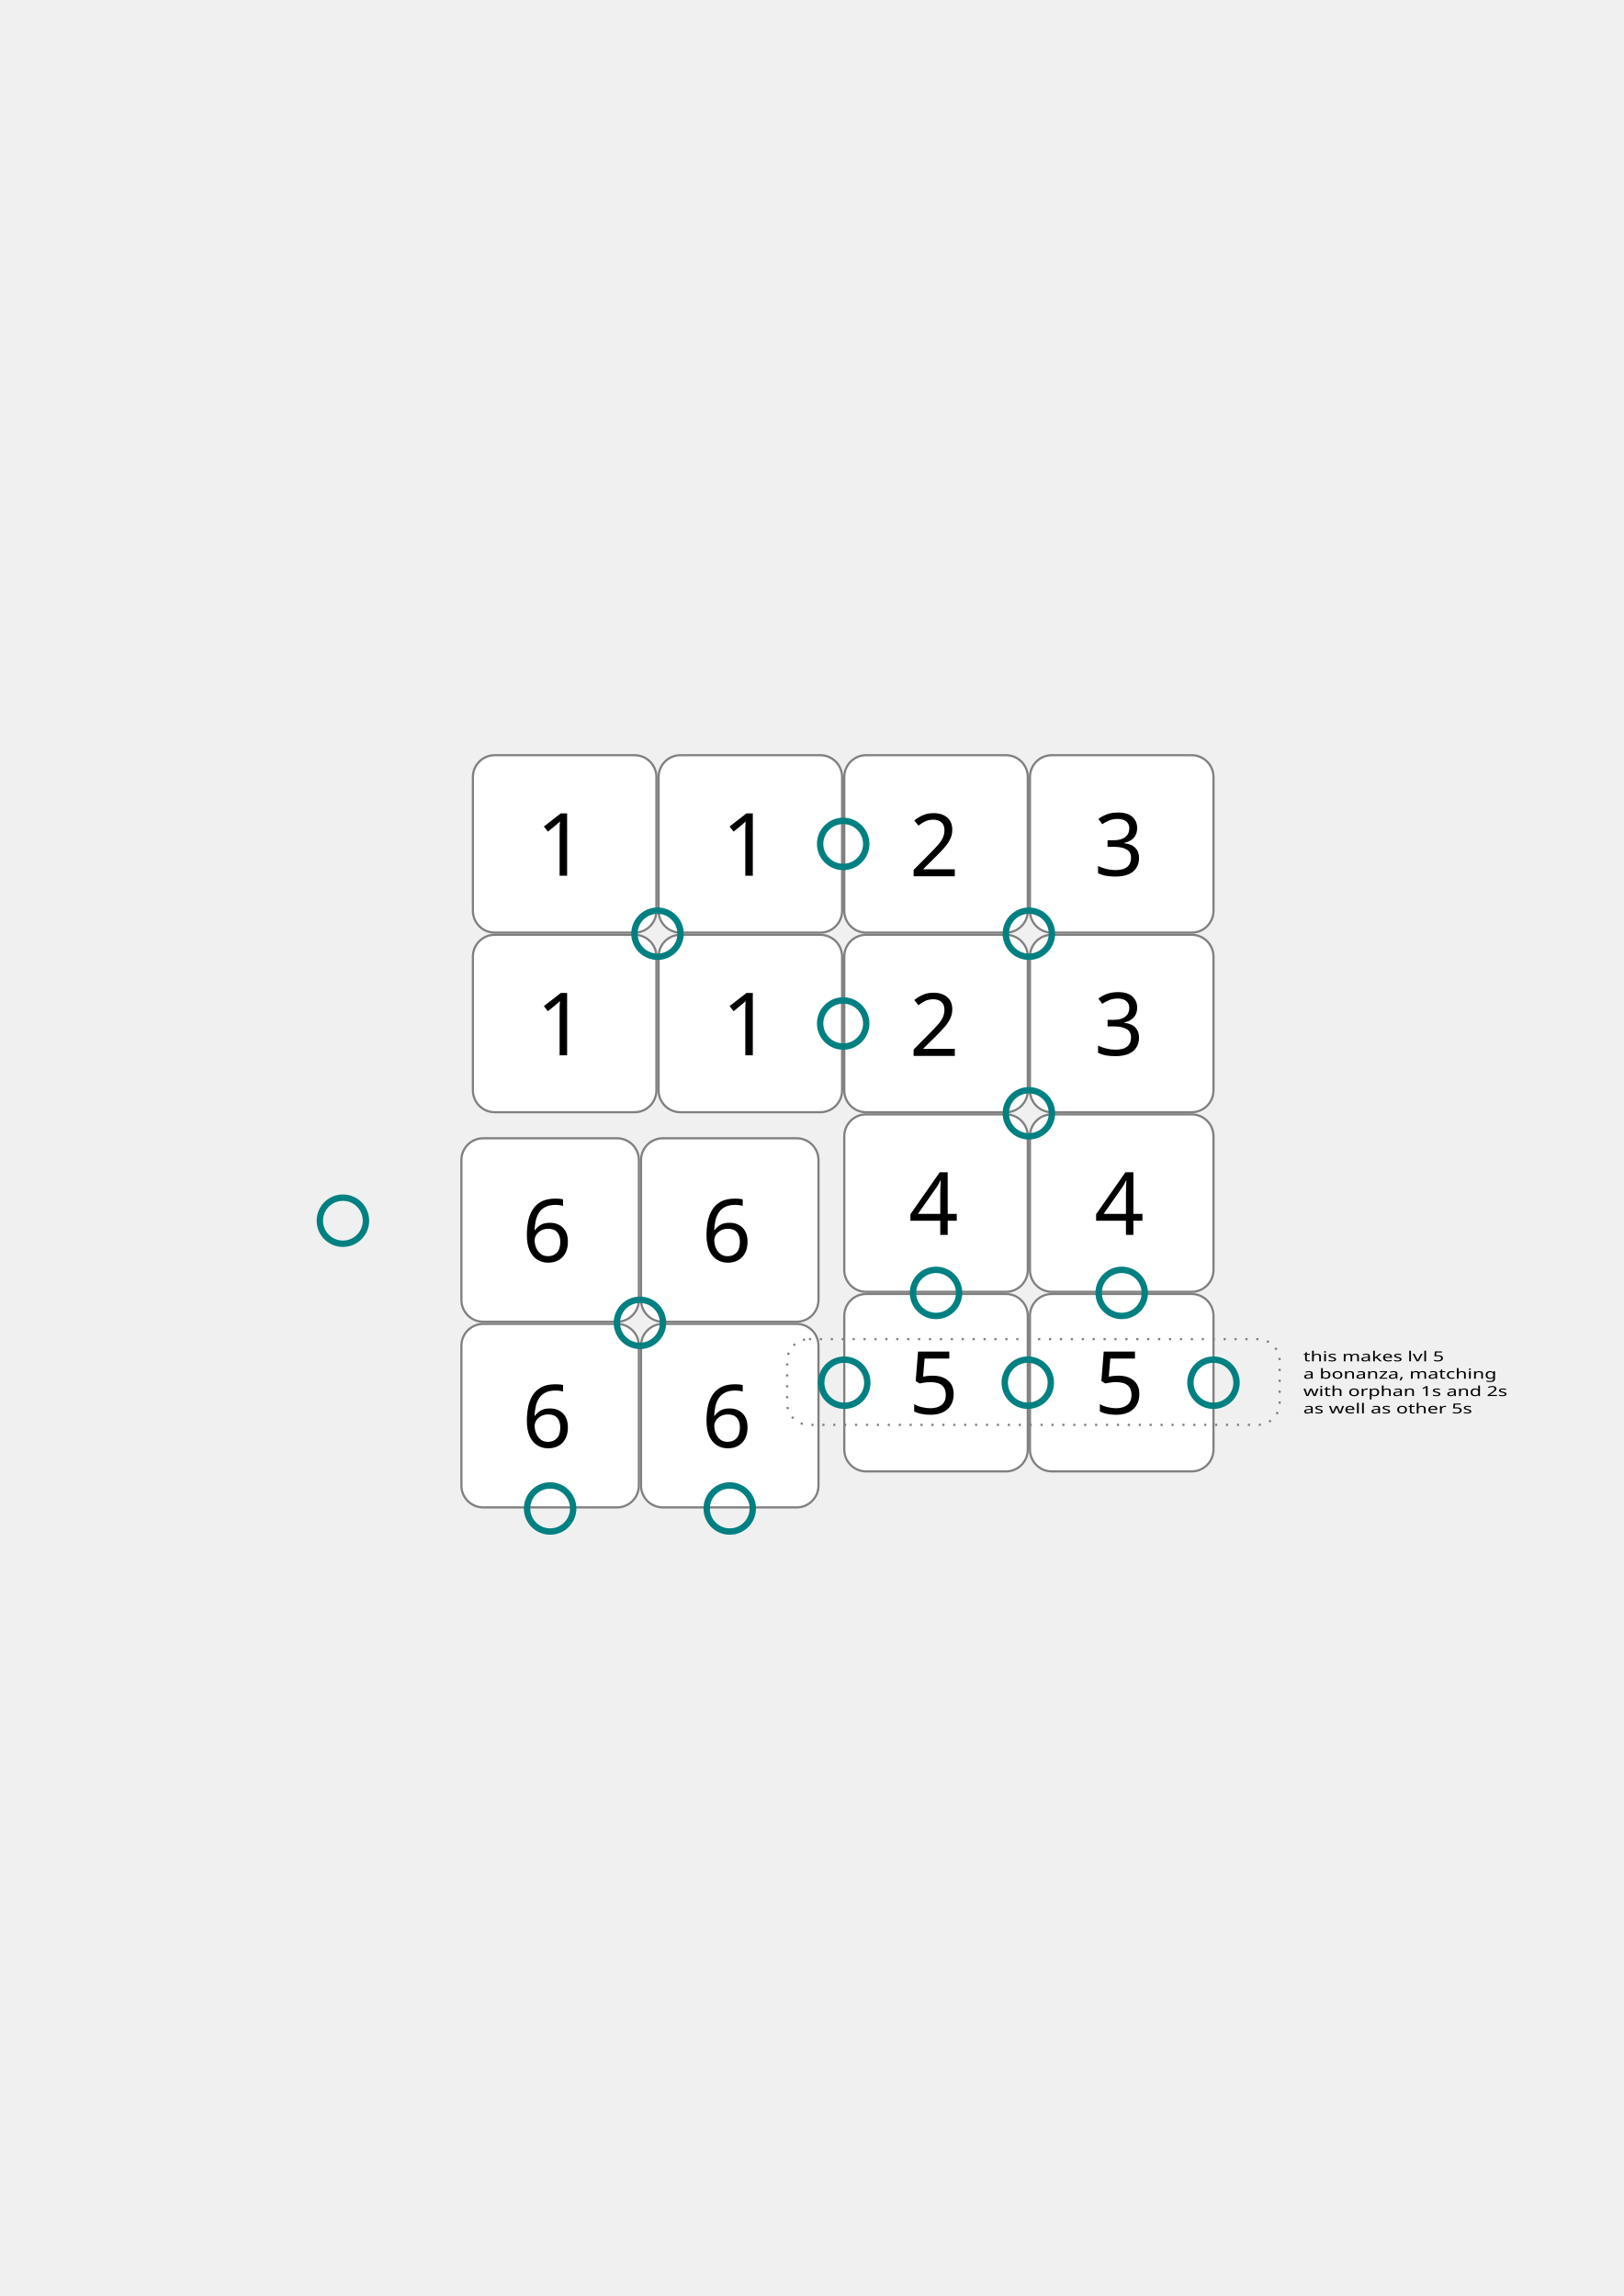
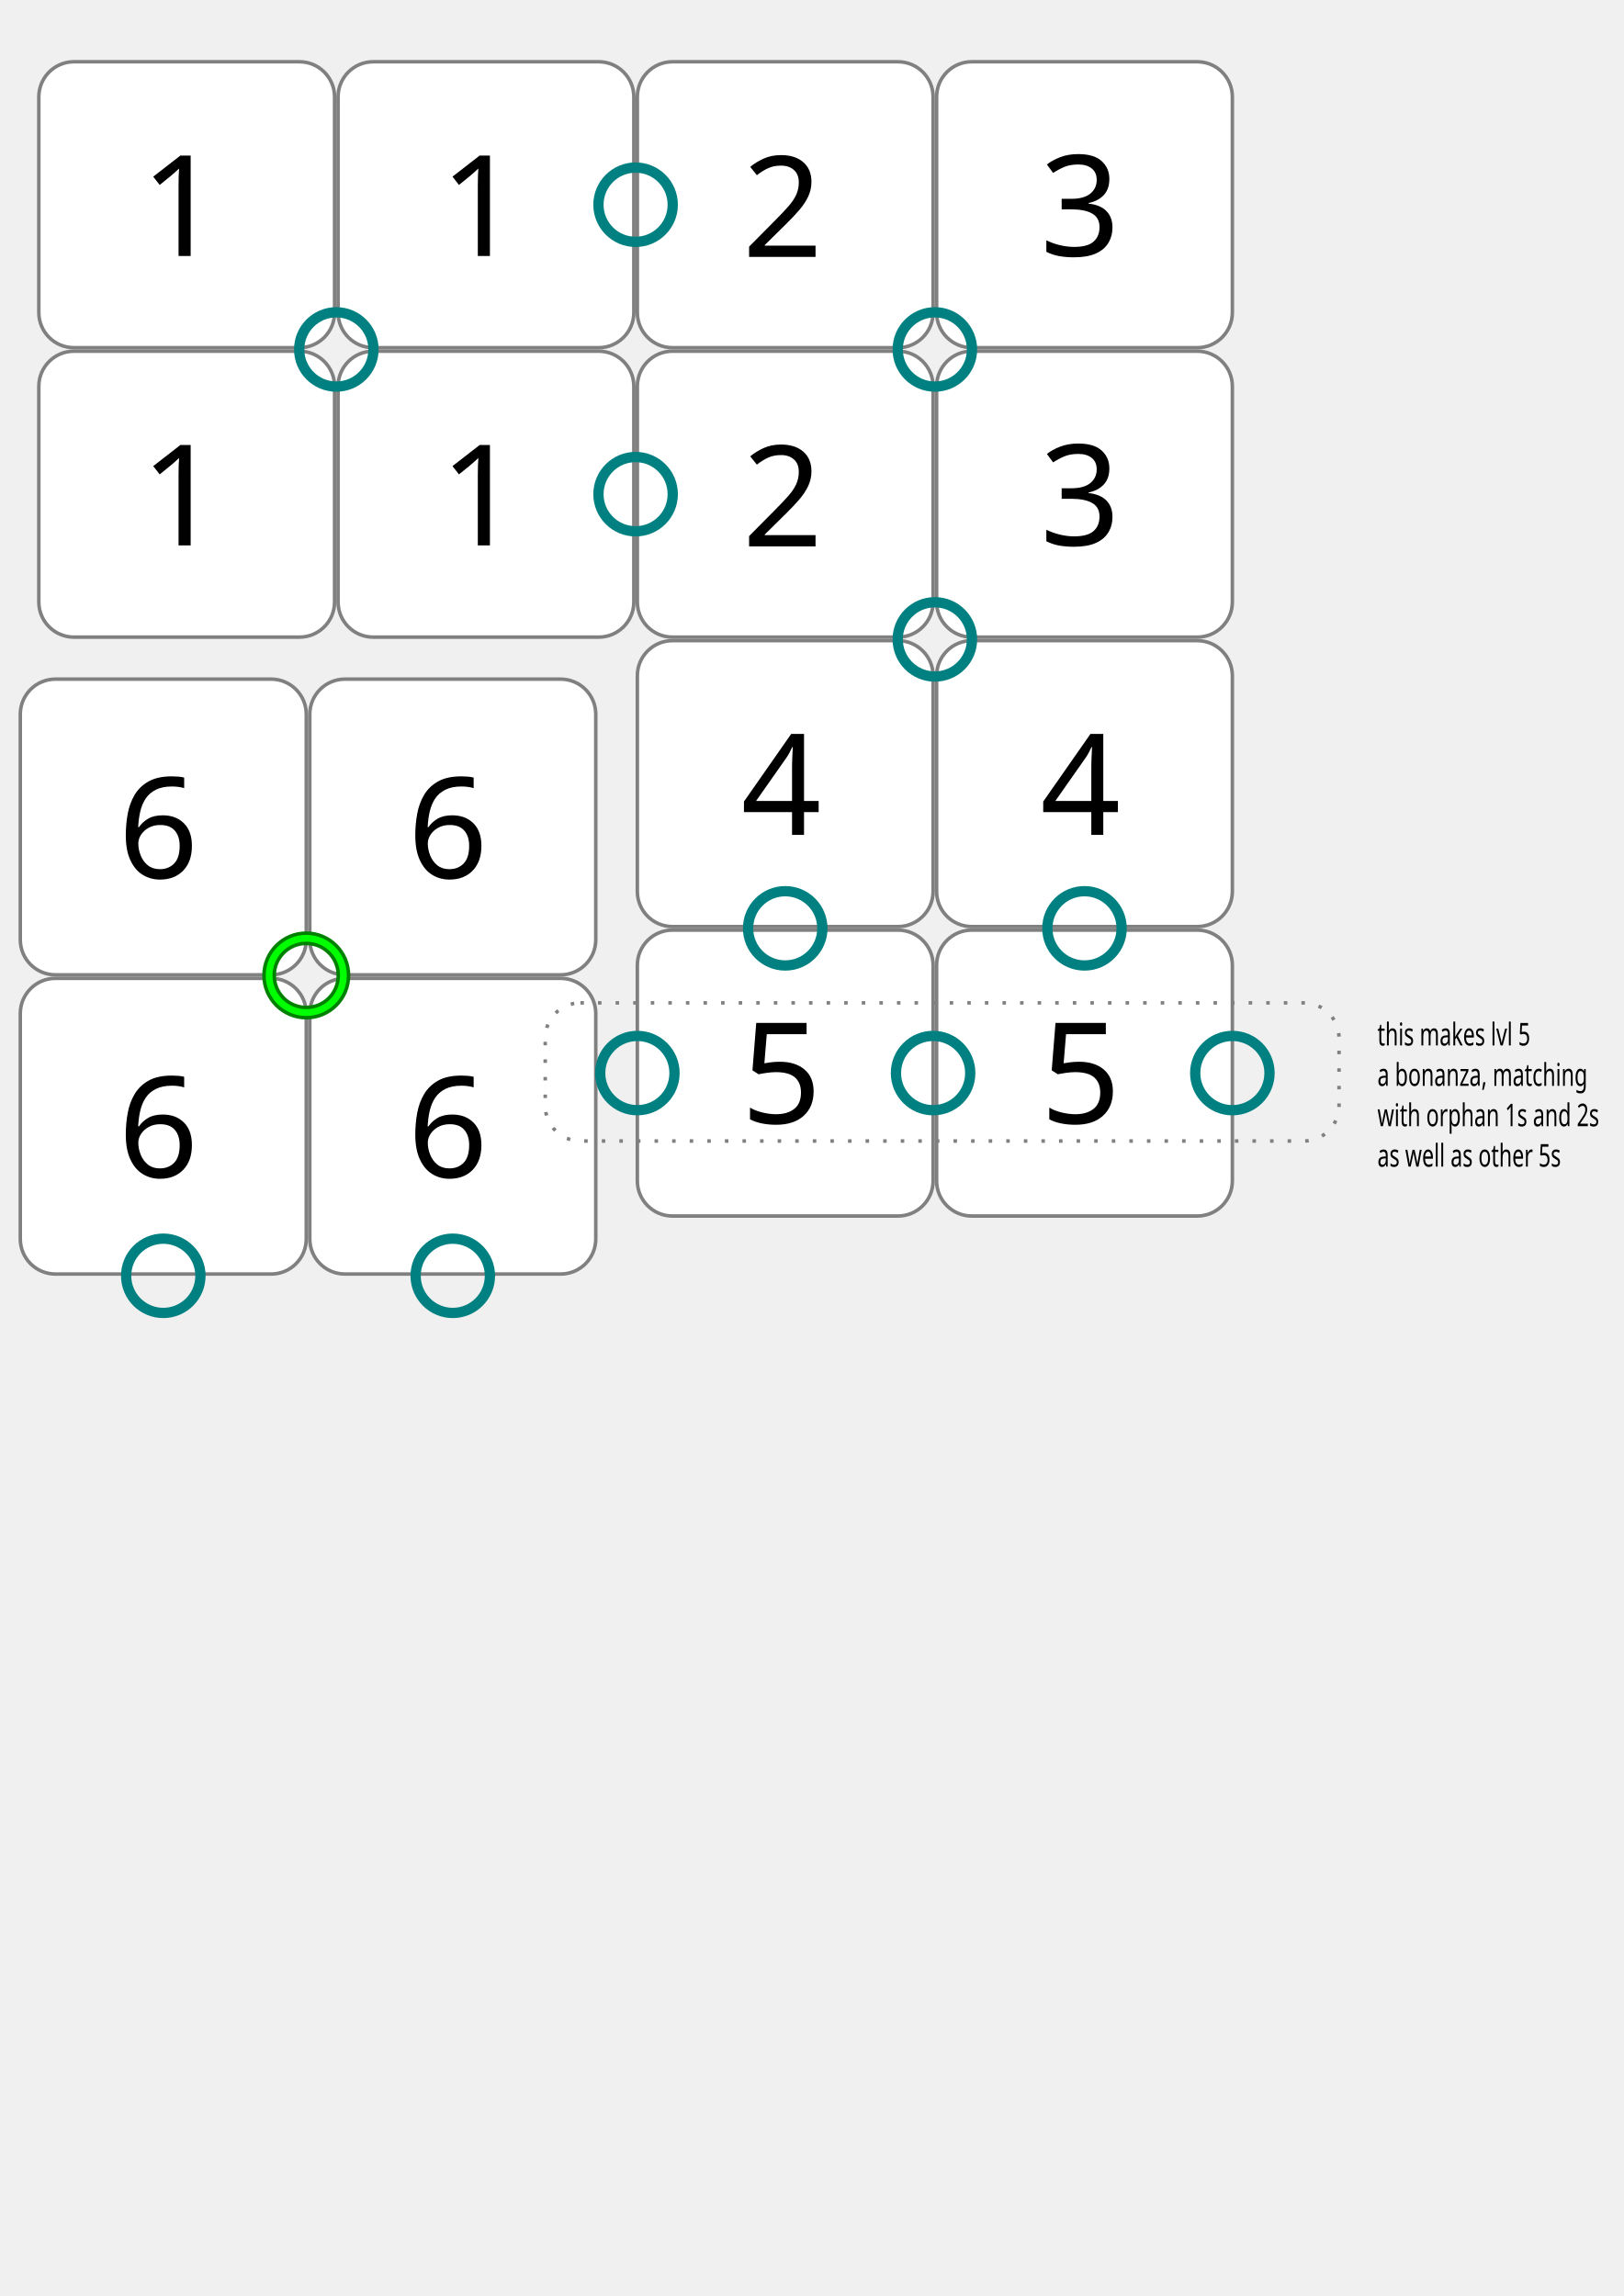
<svg xmlns="http://www.w3.org/2000/svg" width="210mm" height="297mm" viewBox="0 0 744.094 1052.362" id="svg2" version="1.1">
  <defs id="defs4" />
  <g id="layer1">
-     <rect style="fill:#ffffff;fill-opacity:1;stroke:#808080;stroke-width:1;stroke-miterlimit:2;stroke-dasharray:none;stroke-opacity:1" id="rect4138" width="84.095" height="81.317" x="216.717" y="346.143" rx="10" ry="10" />
-     <rect style="fill:#ffffff;fill-opacity:1;stroke:#808080;stroke-width:1;stroke-miterlimit:2;stroke-dasharray:none;stroke-opacity:1" id="rect4138-3" width="84.095" height="81.317" x="216.717" y="428.46" rx="10" ry="10" />
-     <rect style="fill:#ffffff;fill-opacity:1;stroke:#808080;stroke-width:1;stroke-miterlimit:2;stroke-dasharray:none;stroke-opacity:1" id="rect4138-6" width="84.095" height="81.317" x="301.812" y="346.143" rx="10" ry="10" />
-     <rect style="fill:#ffffff;fill-opacity:1;stroke:#808080;stroke-width:1;stroke-miterlimit:2;stroke-dasharray:none;stroke-opacity:1" id="rect4138-7" width="84.095" height="81.317" x="301.812" y="428.46" rx="10" ry="10" />
-     <circle style="fill:none;fill-opacity:1;stroke:#008080;stroke-width:2.925;stroke-miterlimit:2;stroke-dasharray:none;stroke-opacity:1" id="path4136" cx="301.312" cy="427.96" r="10.564" />
-     <circle style="fill:none;fill-opacity:1;stroke:#008080;stroke-width:2.925;stroke-miterlimit:2;stroke-dasharray:none;stroke-opacity:1" id="path4136-5" cx="157.143" cy="559.505" r="10.564" />
-     <rect style="fill:#ffffff;fill-opacity:1;stroke:#808080;stroke-width:1;stroke-miterlimit:2;stroke-dasharray:none;stroke-opacity:1" id="rect4138-7-5" width="84.095" height="81.317" x="386.907" y="428.46" rx="10" ry="10" />
-     <rect style="fill:#ffffff;fill-opacity:1;stroke:#808080;stroke-width:1;stroke-miterlimit:2;stroke-dasharray:none;stroke-opacity:1" id="rect4138-7-6" width="84.095" height="81.317" x="386.907" y="346.143" rx="10" ry="10" />
-     <circle style="fill:none;fill-opacity:1;stroke:#008080;stroke-width:2.925;stroke-miterlimit:2;stroke-dasharray:none;stroke-opacity:1" id="path4136-3" cx="386.407" cy="386.801" r="10.564" />
-     <rect style="fill:#ffffff;fill-opacity:1;stroke:#808080;stroke-width:1;stroke-miterlimit:2;stroke-dasharray:none;stroke-opacity:1" id="rect4138-7-2" width="84.095" height="81.317" x="472.003" y="428.46" rx="10" ry="10" />
-     <rect style="fill:#ffffff;fill-opacity:1;stroke:#808080;stroke-width:1;stroke-miterlimit:2;stroke-dasharray:none;stroke-opacity:1" id="rect4138-7-9" width="84.095" height="81.317" x="472.003" y="346.143" rx="10" ry="10" />
-     <text xml:space="preserve" style="font-style:normal;font-weight:normal;font-size:40px;line-height:125%;font-family:sans-serif;letter-spacing:0px;word-spacing:0px;fill:#000000;fill-opacity:1;stroke:none;stroke-width:1px;stroke-linecap:butt;stroke-linejoin:miter;stroke-opacity:1" x="245.688" y="401.382" id="text4221">
-       <tspan id="tspan4223" x="245.688" y="401.382">1</tspan>
+     <rect style="fill:#ffffff;fill-opacity:1;stroke:#808080;stroke-width:1.612;stroke-miterlimit:2;stroke-dasharray:none;stroke-opacity:1" id="rect4138" width="135.533" height="131.056" x="17.789" y="28.304" rx="16.117" ry="16.117" />
+     <rect style="fill:#ffffff;fill-opacity:1;stroke:#808080;stroke-width:1.612;stroke-miterlimit:2;stroke-dasharray:none;stroke-opacity:1" id="rect4138-3" width="135.533" height="131.056" x="17.789" y="160.971" rx="16.117" ry="16.117" />
+     <rect style="fill:#ffffff;fill-opacity:1;stroke:#808080;stroke-width:1.612;stroke-miterlimit:2;stroke-dasharray:none;stroke-opacity:1" id="rect4138-6" width="135.533" height="131.056" x="154.933" y="28.304" rx="16.117" ry="16.117" />
+     <rect style="fill:#ffffff;fill-opacity:1;stroke:#808080;stroke-width:1.612;stroke-miterlimit:2;stroke-dasharray:none;stroke-opacity:1" id="rect4138-7" width="135.533" height="131.056" x="154.933" y="160.971" rx="16.117" ry="16.117" />
+     <circle style="fill:none;fill-opacity:1;stroke:#008080;stroke-width:4.714;stroke-miterlimit:2;stroke-dasharray:none;stroke-opacity:1" id="path4136" cx="154.127" cy="160.165" r="17.025" />
+     <circle style="fill:none;fill-opacity:1;stroke:#008080;stroke-width:4.714;stroke-miterlimit:2;stroke-dasharray:none;stroke-opacity:1" id="path4136-5" cx="-78.225" cy="372.171" r="17.025" />
+     <rect style="fill:#ffffff;fill-opacity:1;stroke:#808080;stroke-width:1.612;stroke-miterlimit:2;stroke-dasharray:none;stroke-opacity:1" id="rect4138-7-5" width="135.533" height="131.056" x="292.078" y="160.971" rx="16.117" ry="16.117" />
+     <rect style="fill:#ffffff;fill-opacity:1;stroke:#808080;stroke-width:1.612;stroke-miterlimit:2;stroke-dasharray:none;stroke-opacity:1" id="rect4138-7-6" width="135.533" height="131.056" x="292.078" y="28.304" rx="16.117" ry="16.117" />
+     <circle style="fill:none;fill-opacity:1;stroke:#008080;stroke-width:4.714;stroke-miterlimit:2;stroke-dasharray:none;stroke-opacity:1" id="path4136-3" cx="291.272" cy="93.832" r="17.025" />
+     <rect style="fill:#ffffff;fill-opacity:1;stroke:#808080;stroke-width:1.612;stroke-miterlimit:2;stroke-dasharray:none;stroke-opacity:1" id="rect4138-7-2" width="135.533" height="131.056" x="429.222" y="160.971" rx="16.117" ry="16.117" />
+     <rect style="fill:#ffffff;fill-opacity:1;stroke:#808080;stroke-width:1.612;stroke-miterlimit:2;stroke-dasharray:none;stroke-opacity:1" id="rect4138-7-9" width="135.533" height="131.056" x="429.222" y="28.304" rx="16.117" ry="16.117" />
+     <text xml:space="preserve" style="font-style:normal;font-weight:normal;font-size:64.466px;line-height:125%;font-family:sans-serif;letter-spacing:0px;word-spacing:0px;fill:#000000;fill-opacity:1;stroke:none;stroke-width:1px;stroke-linecap:butt;stroke-linejoin:miter;stroke-opacity:1" x="64.481" y="117.33" id="text4221">
+       <tspan id="tspan4223" x="64.481" y="117.33">1</tspan>
    </text>
-     <text xml:space="preserve" style="font-style:normal;font-weight:normal;font-size:40px;line-height:125%;font-family:sans-serif;letter-spacing:0px;word-spacing:0px;fill:#000000;fill-opacity:1;stroke:none;stroke-width:1px;stroke-linecap:butt;stroke-linejoin:miter;stroke-opacity:1" x="416.767" y="401.645" id="text4225">
-       <tspan x="416.767" y="401.645" id="tspan4229">2</tspan>
+     <text xml:space="preserve" style="font-style:normal;font-weight:normal;font-size:64.466px;line-height:125%;font-family:sans-serif;letter-spacing:0px;word-spacing:0px;fill:#000000;fill-opacity:1;stroke:none;stroke-width:1px;stroke-linecap:butt;stroke-linejoin:miter;stroke-opacity:1" x="340.202" y="117.755" id="text4225">
+       <tspan x="340.202" y="117.755" id="tspan4229">2</tspan>
    </text>
    <text xml:space="preserve" style="font-style:normal;font-weight:normal;font-size:40px;line-height:125%;font-family:sans-serif;letter-spacing:0px;word-spacing:0px;fill:#000000;fill-opacity:1;stroke:none;stroke-width:1px;stroke-linecap:butt;stroke-linejoin:miter;stroke-opacity:1" x="280" y="560.934" id="text4233">
      <tspan id="tspan4235" x="280" y="560.934" />
    </text>
-     <circle style="fill:none;fill-opacity:1;stroke:#008080;stroke-width:2.925;stroke-miterlimit:2;stroke-dasharray:none;stroke-opacity:1" id="path4136-3-1" cx="386.407" cy="469.119" r="10.564" />
-     <text xml:space="preserve" style="font-style:normal;font-weight:normal;font-size:40px;line-height:125%;font-family:sans-serif;letter-spacing:0px;word-spacing:0px;fill:#000000;fill-opacity:1;stroke:none;stroke-width:1px;stroke-linecap:butt;stroke-linejoin:miter;stroke-opacity:1" x="330.784" y="401.382" id="text4221-2">
-       <tspan id="tspan4223-7" x="330.784" y="401.382">1</tspan>
+     <circle style="fill:none;fill-opacity:1;stroke:#008080;stroke-width:4.714;stroke-miterlimit:2;stroke-dasharray:none;stroke-opacity:1" id="path4136-3-1" cx="291.272" cy="226.499" r="17.025" />
+     <text xml:space="preserve" style="font-style:normal;font-weight:normal;font-size:64.466px;line-height:125%;font-family:sans-serif;letter-spacing:0px;word-spacing:0px;fill:#000000;fill-opacity:1;stroke:none;stroke-width:1px;stroke-linecap:butt;stroke-linejoin:miter;stroke-opacity:1" x="201.625" y="117.33" id="text4221-2">
+       <tspan id="tspan4223-7" x="201.625" y="117.33">1</tspan>
    </text>
-     <text xml:space="preserve" style="font-style:normal;font-weight:normal;font-size:40px;line-height:125%;font-family:sans-serif;letter-spacing:0px;word-spacing:0px;fill:#000000;fill-opacity:1;stroke:none;stroke-width:1px;stroke-linecap:butt;stroke-linejoin:miter;stroke-opacity:1" x="330.784" y="483.699" id="text4221-0">
-       <tspan id="tspan4223-9" x="330.784" y="483.699">1</tspan>
+     <text xml:space="preserve" style="font-style:normal;font-weight:normal;font-size:64.466px;line-height:125%;font-family:sans-serif;letter-spacing:0px;word-spacing:0px;fill:#000000;fill-opacity:1;stroke:none;stroke-width:1px;stroke-linecap:butt;stroke-linejoin:miter;stroke-opacity:1" x="201.625" y="249.997" id="text4221-0">
+       <tspan id="tspan4223-9" x="201.625" y="249.997">1</tspan>
    </text>
-     <text xml:space="preserve" style="font-style:normal;font-weight:normal;font-size:40px;line-height:125%;font-family:sans-serif;letter-spacing:0px;word-spacing:0px;fill:#000000;fill-opacity:1;stroke:none;stroke-width:1px;stroke-linecap:butt;stroke-linejoin:miter;stroke-opacity:1" x="245.688" y="483.699" id="text4221-3">
-       <tspan id="tspan4223-6" x="245.688" y="483.699">1</tspan>
+     <text xml:space="preserve" style="font-style:normal;font-weight:normal;font-size:64.466px;line-height:125%;font-family:sans-serif;letter-spacing:0px;word-spacing:0px;fill:#000000;fill-opacity:1;stroke:none;stroke-width:1px;stroke-linecap:butt;stroke-linejoin:miter;stroke-opacity:1" x="64.481" y="249.997" id="text4221-3">
+       <tspan id="tspan4223-6" x="64.481" y="249.997">1</tspan>
    </text>
-     <text xml:space="preserve" style="font-style:normal;font-weight:normal;font-size:40px;line-height:125%;font-family:sans-serif;letter-spacing:0px;word-spacing:0px;fill:#000000;fill-opacity:1;stroke:none;stroke-width:1px;stroke-linecap:butt;stroke-linejoin:miter;stroke-opacity:1" x="416.767" y="483.962" id="text4225-0">
-       <tspan x="416.767" y="483.962" id="tspan4229-6">2</tspan>
+     <text xml:space="preserve" style="font-style:normal;font-weight:normal;font-size:64.466px;line-height:125%;font-family:sans-serif;letter-spacing:0px;word-spacing:0px;fill:#000000;fill-opacity:1;stroke:none;stroke-width:1px;stroke-linecap:butt;stroke-linejoin:miter;stroke-opacity:1" x="340.202" y="250.422" id="text4225-0">
+       <tspan x="340.202" y="250.422" id="tspan4229-6">2</tspan>
    </text>
-     <text xml:space="preserve" style="font-style:normal;font-weight:normal;font-size:40px;line-height:125%;font-family:sans-serif;letter-spacing:0px;word-spacing:0px;fill:#000000;fill-opacity:1;stroke:none;stroke-width:1px;stroke-linecap:butt;stroke-linejoin:miter;stroke-opacity:1" x="501.404" y="401.362" id="text4304">
-       <tspan id="tspan4306" x="501.404" y="401.362">3</tspan>
+     <text xml:space="preserve" style="font-style:normal;font-weight:normal;font-size:64.466px;line-height:125%;font-family:sans-serif;letter-spacing:0px;word-spacing:0px;fill:#000000;fill-opacity:1;stroke:none;stroke-width:1px;stroke-linecap:butt;stroke-linejoin:miter;stroke-opacity:1" x="476.607" y="117.298" id="text4304">
+       <tspan id="tspan4306" x="476.607" y="117.298">3</tspan>
    </text>
-     <text xml:space="preserve" style="font-style:normal;font-weight:normal;font-size:40px;line-height:125%;font-family:sans-serif;letter-spacing:0px;word-spacing:0px;fill:#000000;fill-opacity:1;stroke:none;stroke-width:1px;stroke-linecap:butt;stroke-linejoin:miter;stroke-opacity:1" x="501.404" y="483.679" id="text4304-2">
-       <tspan id="tspan4306-6" x="501.404" y="483.679">3</tspan>
+     <text xml:space="preserve" style="font-style:normal;font-weight:normal;font-size:64.466px;line-height:125%;font-family:sans-serif;letter-spacing:0px;word-spacing:0px;fill:#000000;fill-opacity:1;stroke:none;stroke-width:1px;stroke-linecap:butt;stroke-linejoin:miter;stroke-opacity:1" x="476.607" y="249.966" id="text4304-2">
+       <tspan id="tspan4306-6" x="476.607" y="249.966">3</tspan>
    </text>
-     <circle style="fill:none;fill-opacity:1;stroke:#008080;stroke-width:2.925;stroke-miterlimit:2;stroke-dasharray:none;stroke-opacity:1" id="path4136-5-1" cx="471.503" cy="427.96" r="10.564" />
-     <g id="g4362-0" transform="translate(66.90732,-38.06907)">
+     <circle style="fill:none;fill-opacity:1;stroke:#008080;stroke-width:4.714;stroke-miterlimit:2;stroke-dasharray:none;stroke-opacity:1" id="path4136-5-1" cx="428.416" cy="160.165" r="17.025" />
+     <g id="g4362-0" transform="matrix(1.61166,0,0,1.61166,-223.6535,-590.9152)">
      <rect ry="10" rx="10" y="548.846" x="405.095" height="81.317" width="84.095" id="rect4138-7-2-8-2" style="fill:#ffffff;fill-opacity:1;stroke:#808080;stroke-width:1;stroke-miterlimit:2;stroke-dasharray:none;stroke-opacity:1" />
      <text id="text4304-2-7-3" y="604.085" x="434.565" style="font-style:normal;font-weight:normal;font-size:40px;line-height:125%;font-family:sans-serif;letter-spacing:0px;word-spacing:0px;fill:#000000;fill-opacity:1;stroke:none;stroke-width:1px;stroke-linecap:butt;stroke-linejoin:miter;stroke-opacity:1" xml:space="preserve">
        <tspan y="604.085" x="434.565" id="tspan4306-6-9-7">4</tspan>
      </text>
    </g>
-     <g id="g4362" transform="translate(-18.18788,-38.06907)">
+     <g id="g4362" transform="matrix(1.61166,0,0,1.61166,-360.7981,-590.9152)">
      <rect ry="10" rx="10" y="548.846" x="405.095" height="81.317" width="84.095" id="rect4138-7-2-8" style="fill:#ffffff;fill-opacity:1;stroke:#808080;stroke-width:1;stroke-miterlimit:2;stroke-dasharray:none;stroke-opacity:1" />
      <text id="text4304-2-7" y="604.085" x="434.565" style="font-style:normal;font-weight:normal;font-size:40px;line-height:125%;font-family:sans-serif;letter-spacing:0px;word-spacing:0px;fill:#000000;fill-opacity:1;stroke:none;stroke-width:1px;stroke-linecap:butt;stroke-linejoin:miter;stroke-opacity:1" xml:space="preserve">
        <tspan y="604.085" x="434.565" id="tspan4306-6-9">4</tspan>
      </text>
    </g>
-     <circle style="fill:none;fill-opacity:1;stroke:#008080;stroke-width:2.925;stroke-miterlimit:2;stroke-dasharray:none;stroke-opacity:1" id="path4136-5-2" cx="471.503" cy="510.277" r="10.564" />
-     <g id="g4430" transform="translate(3.240678,-21.46606)">
+     <g id="g4430" transform="matrix(1.61166,0,0,1.61166,-326.2625,-564.1568)">
      <g transform="translate(-21.42856,65.71427)" id="g4362-5">
        <rect style="fill:#ffffff;fill-opacity:1;stroke:#808080;stroke-width:1;stroke-miterlimit:2;stroke-dasharray:none;stroke-opacity:1" id="rect4138-7-2-8-9" width="84.095" height="81.317" x="405.095" y="548.846" rx="10" ry="10" />
        <text xml:space="preserve" style="font-style:normal;font-weight:normal;font-size:40px;line-height:125%;font-family:sans-serif;letter-spacing:0px;word-spacing:0px;fill:#000000;fill-opacity:1;stroke:none;stroke-width:1px;stroke-linecap:butt;stroke-linejoin:miter;stroke-opacity:1" x="434.623" y="603.802" id="text4304-2-7-2">
          <tspan id="tspan4306-6-9-2" x="434.623" y="603.802">5</tspan>
        </text>
      </g>
    </g>
-     <g id="g4430-2" transform="translate(88.33588,-21.46606)">
+     <g id="g4430-2" transform="matrix(1.61166,0,0,1.61166,-189.118,-564.1568)">
      <g transform="translate(-21.42856,65.71427)" id="g4362-5-9">
        <rect style="fill:#ffffff;fill-opacity:1;stroke:#808080;stroke-width:1;stroke-miterlimit:2;stroke-dasharray:none;stroke-opacity:1" id="rect4138-7-2-8-9-3" width="84.095" height="81.317" x="405.095" y="548.846" rx="10" ry="10" />
        <text xml:space="preserve" style="font-style:normal;font-weight:normal;font-size:40px;line-height:125%;font-family:sans-serif;letter-spacing:0px;word-spacing:0px;fill:#000000;fill-opacity:1;stroke:none;stroke-width:1px;stroke-linecap:butt;stroke-linejoin:miter;stroke-opacity:1" x="434.623" y="603.802" id="text4304-2-7-2-1">
          <tspan id="tspan4306-6-9-2-9" x="434.623" y="603.802">5</tspan>
        </text>
      </g>
    </g>
-     <circle style="fill:none;fill-opacity:1;stroke:#008080;stroke-width:2.925;stroke-miterlimit:2;stroke-dasharray:none;stroke-opacity:1" id="path4136-5-4" cx="428.955" cy="592.595" r="10.564" />
-     <circle style="fill:none;fill-opacity:1;stroke:#008080;stroke-width:2.925;stroke-miterlimit:2;stroke-dasharray:none;stroke-opacity:1" id="path4136-5-7" cx="514.05" cy="592.595" r="10.564" />
-     <rect style="fill:#ffffff;fill-opacity:1;stroke:#808080;stroke-width:1;stroke-miterlimit:2;stroke-dasharray:none;stroke-opacity:1" id="rect4138-8" width="84.095" height="81.317" x="521.721" y="-375.085" rx="10" ry="10" transform="matrix(0,1,-1,0,0,0)" />
-     <rect style="fill:#ffffff;fill-opacity:1;stroke:#808080;stroke-width:1;stroke-miterlimit:2;stroke-dasharray:none;stroke-opacity:1" id="rect4138-3-4" width="84.095" height="81.317" x="521.721" y="-292.767" rx="10" ry="10" transform="matrix(0,1,-1,0,0,0)" />
-     <rect style="fill:#ffffff;fill-opacity:1;stroke:#808080;stroke-width:1;stroke-miterlimit:2;stroke-dasharray:none;stroke-opacity:1" id="rect4138-6-5" width="84.095" height="81.317" x="606.816" y="-375.085" rx="10" ry="10" transform="matrix(0,1,-1,0,0,0)" />
-     <rect style="fill:#ffffff;fill-opacity:1;stroke:#808080;stroke-width:1;stroke-miterlimit:2;stroke-dasharray:none;stroke-opacity:1" id="rect4138-7-0" width="84.095" height="81.317" x="606.816" y="-292.767" rx="10" ry="10" transform="matrix(0,1,-1,0,0,0)" />
-     <circle style="fill:none;fill-opacity:1;stroke:#008080;stroke-width:2.925;stroke-miterlimit:2;stroke-dasharray:none;stroke-opacity:1" id="path4136-36" cx="606.316" cy="-293.267" r="10.564" transform="matrix(0,1,-1,0,0,0)" />
-     <circle style="fill:none;fill-opacity:1;stroke:#008080;stroke-width:2.925;stroke-miterlimit:2;stroke-dasharray:none;stroke-opacity:1" id="path4136-3-10" cx="691.412" cy="-334.426" r="10.564" transform="matrix(0,1,-1,0,0,0)" />
-     <circle style="fill:none;fill-opacity:1;stroke:#008080;stroke-width:2.925;stroke-miterlimit:2;stroke-dasharray:none;stroke-opacity:1" id="path4136-3-1-2" cx="691.412" cy="-252.109" r="10.564" transform="matrix(0,1,-1,0,0,0)" />
-     <text xml:space="preserve" style="font-style:normal;font-weight:normal;font-size:40px;line-height:125%;font-family:sans-serif;letter-spacing:0px;word-spacing:0px;fill:#000000;fill-opacity:1;stroke:none;stroke-width:1px;stroke-linecap:butt;stroke-linejoin:miter;stroke-opacity:1" x="239.247" y="578.329" id="text4553">
-       <tspan id="tspan4555" x="239.247" y="578.329">6</tspan>
+     <circle style="fill:none;fill-opacity:1;stroke:#008080;stroke-width:4.714;stroke-miterlimit:2;stroke-dasharray:none;stroke-opacity:1" id="path4136-5-4" cx="359.844" cy="425.5" r="17.025" />
+     <circle style="fill:none;fill-opacity:1;stroke:#008080;stroke-width:4.714;stroke-miterlimit:2;stroke-dasharray:none;stroke-opacity:1" id="path4136-5-7" cx="496.989" cy="425.5" r="17.025" />
+     <rect style="fill:#ffffff;fill-opacity:1;stroke:#808080;stroke-width:1.612;stroke-miterlimit:2;stroke-dasharray:none;stroke-opacity:1" id="rect4138-8" width="135.533" height="131.056" x="311.276" y="-273.023" rx="16.117" ry="16.117" transform="matrix(0,1,-1,0,0,0)" />
+     <rect style="fill:#ffffff;fill-opacity:1;stroke:#808080;stroke-width:1.612;stroke-miterlimit:2;stroke-dasharray:none;stroke-opacity:1" id="rect4138-3-4" width="135.533" height="131.056" x="311.276" y="-140.356" rx="16.117" ry="16.117" transform="matrix(0,1,-1,0,0,0)" />
+     <rect style="fill:#ffffff;fill-opacity:1;stroke:#808080;stroke-width:1.612;stroke-miterlimit:2;stroke-dasharray:none;stroke-opacity:1" id="rect4138-6-5" width="135.533" height="131.056" x="448.421" y="-273.023" rx="16.117" ry="16.117" transform="matrix(0,1,-1,0,0,0)" />
+     <rect style="fill:#ffffff;fill-opacity:1;stroke:#808080;stroke-width:1.612;stroke-miterlimit:2;stroke-dasharray:none;stroke-opacity:1" id="rect4138-7-0" width="135.533" height="131.056" x="448.421" y="-140.356" rx="16.117" ry="16.117" transform="matrix(0,1,-1,0,0,0)" />
+     <path style="color:#000000;font-style:normal;font-variant:normal;font-weight:normal;font-stretch:normal;font-size:medium;line-height:normal;font-family:sans-serif;text-indent:0;text-align:start;text-decoration:none;text-decoration-line:none;text-decoration-style:solid;text-decoration-color:#000000;letter-spacing:normal;word-spacing:normal;text-transform:none;direction:ltr;block-progression:tb;writing-mode:lr-tb;baseline-shift:baseline;text-anchor:start;white-space:normal;clip-rule:nonzero;display:inline;overflow:visible;visibility:visible;opacity:1;isolation:auto;mix-blend-mode:normal;color-interpolation:sRGB;color-interpolation-filters:linearRGB;solid-color:#000000;solid-opacity:1;fill:#00ff00;fill-opacity:1;fill-rule:nonzero;stroke:#008000;stroke-width:1.612;stroke-linecap:butt;stroke-linejoin:miter;stroke-miterlimit:2;stroke-dasharray:none;stroke-dashoffset:0;stroke-opacity:1;color-rendering:auto;image-rendering:auto;shape-rendering:auto;text-rendering:auto;enable-background:accumulate" d="m 140.354,427.7 c -10.677,0 -19.381,8.707 -19.381,19.384 0,10.677 8.704,19.384 19.381,19.384 10.677,0 19.384,-8.707 19.384,-19.384 0,-10.677 -8.707,-19.384 -19.384,-19.384 z m 0,4.715 c 8.129,0 14.669,6.54 14.669,14.669 0,8.129 -6.54,14.669 -14.669,14.669 -8.129,0 -14.669,-6.54 -14.669,-14.669 0,-8.129 6.54,-14.669 14.669,-14.669 z" id="path4136-5-2" />
+     <circle style="fill:none;fill-opacity:1;stroke:#008080;stroke-width:4.714;stroke-miterlimit:2;stroke-dasharray:none;stroke-opacity:1" id="path4136-36" cx="293.062" cy="-428.416" r="17.025" transform="matrix(0,1,-1,0,0,0)" />
+     <circle style="fill:none;fill-opacity:1;stroke:#008080;stroke-width:4.714;stroke-miterlimit:2;stroke-dasharray:none;stroke-opacity:1" id="path4136-3-10" cx="584.76" cy="-207.495" r="17.025" transform="matrix(0,1,-1,0,0,0)" />
+     <circle style="fill:none;fill-opacity:1;stroke:#008080;stroke-width:4.714;stroke-miterlimit:2;stroke-dasharray:none;stroke-opacity:1" id="path4136-3-1-2" cx="584.76" cy="-74.828" r="17.025" transform="matrix(0,1,-1,0,0,0)" />
+     <text xml:space="preserve" style="font-style:normal;font-weight:normal;font-size:64.466px;line-height:125%;font-family:sans-serif;letter-spacing:0px;word-spacing:0px;fill:#000000;fill-opacity:1;stroke:none;stroke-width:1px;stroke-linecap:butt;stroke-linejoin:miter;stroke-opacity:1" x="54.1" y="402.509" id="text4553">
+       <tspan id="tspan4555" x="54.1" y="402.509">6</tspan>
    </text>
-     <text xml:space="preserve" style="font-style:normal;font-weight:normal;font-size:40px;line-height:125%;font-family:sans-serif;letter-spacing:0px;word-spacing:0px;fill:#000000;fill-opacity:1;stroke:none;stroke-width:1px;stroke-linecap:butt;stroke-linejoin:miter;stroke-opacity:1" x="321.565" y="578.329" id="text4557">
-       <tspan id="tspan4559" x="321.565" y="578.329">6</tspan>
+     <text xml:space="preserve" style="font-style:normal;font-weight:normal;font-size:64.466px;line-height:125%;font-family:sans-serif;letter-spacing:0px;word-spacing:0px;fill:#000000;fill-opacity:1;stroke:none;stroke-width:1px;stroke-linecap:butt;stroke-linejoin:miter;stroke-opacity:1" x="186.767" y="402.509" id="text4557">
+       <tspan id="tspan4559" x="186.767" y="402.509">6</tspan>
    </text>
-     <text xml:space="preserve" style="font-style:normal;font-weight:normal;font-size:40px;line-height:125%;font-family:sans-serif;letter-spacing:0px;word-spacing:0px;fill:#000000;fill-opacity:1;stroke:none;stroke-width:1px;stroke-linecap:butt;stroke-linejoin:miter;stroke-opacity:1" x="321.565" y="663.425" id="text4561">
-       <tspan id="tspan4563" x="321.565" y="663.425">6</tspan>
+     <text xml:space="preserve" style="font-style:normal;font-weight:normal;font-size:64.466px;line-height:125%;font-family:sans-serif;letter-spacing:0px;word-spacing:0px;fill:#000000;fill-opacity:1;stroke:none;stroke-width:1px;stroke-linecap:butt;stroke-linejoin:miter;stroke-opacity:1" x="186.767" y="539.654" id="text4561">
+       <tspan id="tspan4563" x="186.767" y="539.654">6</tspan>
    </text>
-     <text xml:space="preserve" style="font-style:normal;font-weight:normal;font-size:40px;line-height:125%;font-family:sans-serif;letter-spacing:0px;word-spacing:0px;fill:#000000;fill-opacity:1;stroke:none;stroke-width:1px;stroke-linecap:butt;stroke-linejoin:miter;stroke-opacity:1" x="239.247" y="663.425" id="text4565">
-       <tspan id="tspan4567" x="239.247" y="663.425">6</tspan>
+     <text xml:space="preserve" style="font-style:normal;font-weight:normal;font-size:64.466px;line-height:125%;font-family:sans-serif;letter-spacing:0px;word-spacing:0px;fill:#000000;fill-opacity:1;stroke:none;stroke-width:1px;stroke-linecap:butt;stroke-linejoin:miter;stroke-opacity:1" x="54.1" y="539.654" id="text4565">
+       <tspan id="tspan4567" x="54.1" y="539.654">6</tspan>
    </text>
-     <circle style="fill:none;fill-opacity:1;stroke:#008080;stroke-width:2.925;stroke-miterlimit:2;stroke-dasharray:none;stroke-opacity:1" id="path4136-5-3" cx="556.098" cy="633.753" r="10.564" />
-     <circle style="fill:none;fill-opacity:1;stroke:#008080;stroke-width:2.925;stroke-miterlimit:2;stroke-dasharray:none;stroke-opacity:1" id="path4136-5-3-6" cx="471.003" cy="633.753" r="10.564" />
-     <circle style="fill:none;fill-opacity:1;stroke:#008080;stroke-width:2.925;stroke-miterlimit:2;stroke-dasharray:none;stroke-opacity:1" id="path4136-5-3-7" cx="386.907" cy="633.753" r="10.564" />
-     <text xml:space="preserve" style="font-style:normal;font-weight:normal;font-size:7.572px;line-height:125%;font-family:sans-serif;letter-spacing:0px;word-spacing:0px;fill:#000000;fill-opacity:1;stroke:none;stroke-width:1px;stroke-linecap:butt;stroke-linejoin:miter;stroke-opacity:1" x="502.395" y="741.774" id="text4236" transform="scale(1.188828,0.8411644)">
-       <tspan id="tspan4238" x="502.395" y="741.774">this makes lvl 5</tspan>
-       <tspan x="502.395" y="751.239" id="tspan4240">a bonanza, matching</tspan>
-       <tspan x="502.395" y="760.704" id="tspan4242">with orphan 1s and 2s</tspan>
-       <tspan x="502.395" y="770.169" id="tspan4244">as well as other 5s</tspan>
+     <circle style="fill:none;fill-opacity:1;stroke:#008080;stroke-width:4.714;stroke-miterlimit:2;stroke-dasharray:none;stroke-opacity:1" id="path4136-5-3" cx="564.755" cy="491.834" r="17.025" />
+     <circle style="fill:none;fill-opacity:1;stroke:#008080;stroke-width:4.714;stroke-miterlimit:2;stroke-dasharray:none;stroke-opacity:1" id="path4136-5-3-6" cx="427.611" cy="491.834" r="17.025" />
+     <circle style="fill:none;fill-opacity:1;stroke:#008080;stroke-width:4.714;stroke-miterlimit:2;stroke-dasharray:none;stroke-opacity:1" id="path4136-5-3-7" cx="292.078" cy="491.834" r="17.025" />
+     <text xml:space="preserve" style="font-style:normal;font-weight:normal;font-size:11.87px;line-height:125%;font-family:sans-serif;letter-spacing:0px;word-spacing:0px;fill:#000000;fill-opacity:1;stroke:none;stroke-width:1px;stroke-linecap:butt;stroke-linejoin:miter;stroke-opacity:1" x="765.963" y="394.892" id="text4236" transform="scale(0.8240914,1.213458)">
+       <tspan id="tspan4238" x="765.963" y="394.892">this makes lvl 5</tspan>
+       <tspan x="765.963" y="410.146" id="tspan4240">a bonanza, matching</tspan>
+       <tspan x="765.963" y="425.401" id="tspan4242">with orphan 1s and 2s</tspan>
+       <tspan x="765.963" y="440.655" id="tspan4244">as well as other 5s</tspan>
    </text>
-     <rect style="fill:none;fill-opacity:1;stroke:#808080;stroke-width:1;stroke-miterlimit:2;stroke-dasharray:1,4;stroke-opacity:1;stroke-dashoffset:0" id="rect4246" width="225.714" height="39.286" x="360.714" y="613.791" rx="10" ry="10" />
+     <rect style="fill:none;fill-opacity:1;stroke:#808080;stroke-width:1.612;stroke-miterlimit:2;stroke-dasharray:1.612, 6.447;stroke-dashoffset:0;stroke-opacity:1" id="rect4246" width="363.775" height="63.315" x="249.863" y="459.661" rx="16.117" ry="16.117" />
  </g>
</svg>
